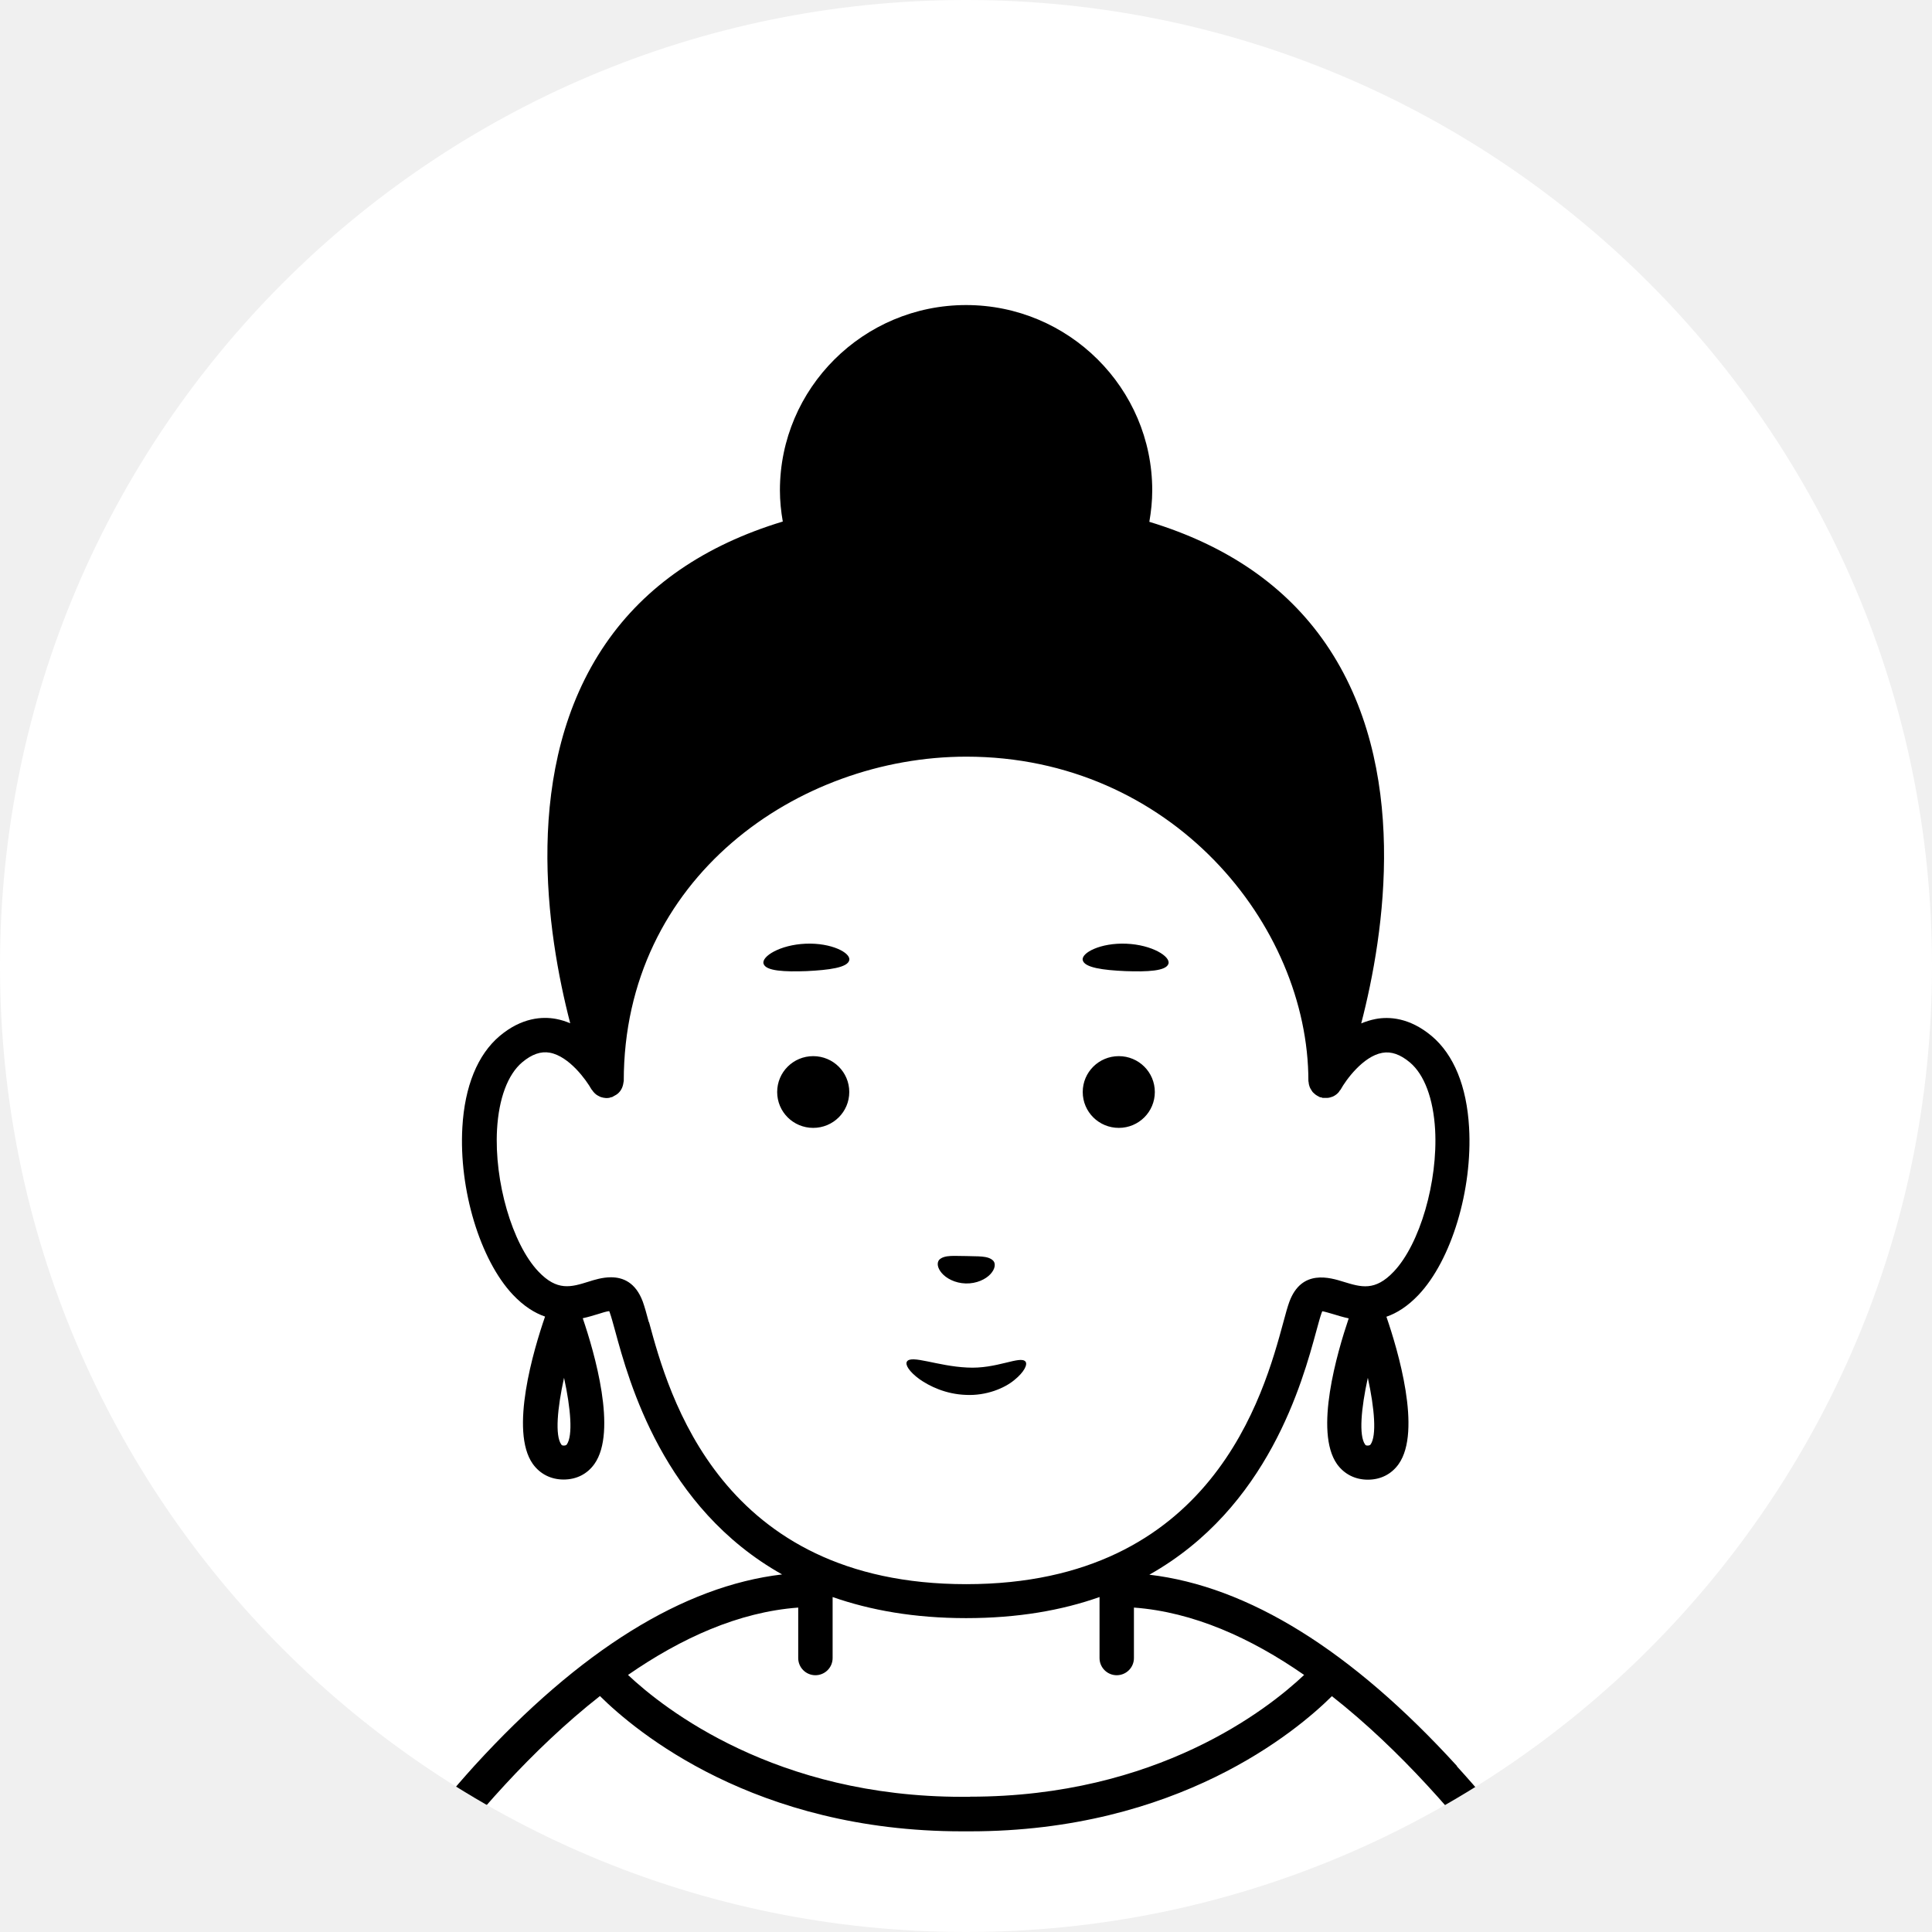
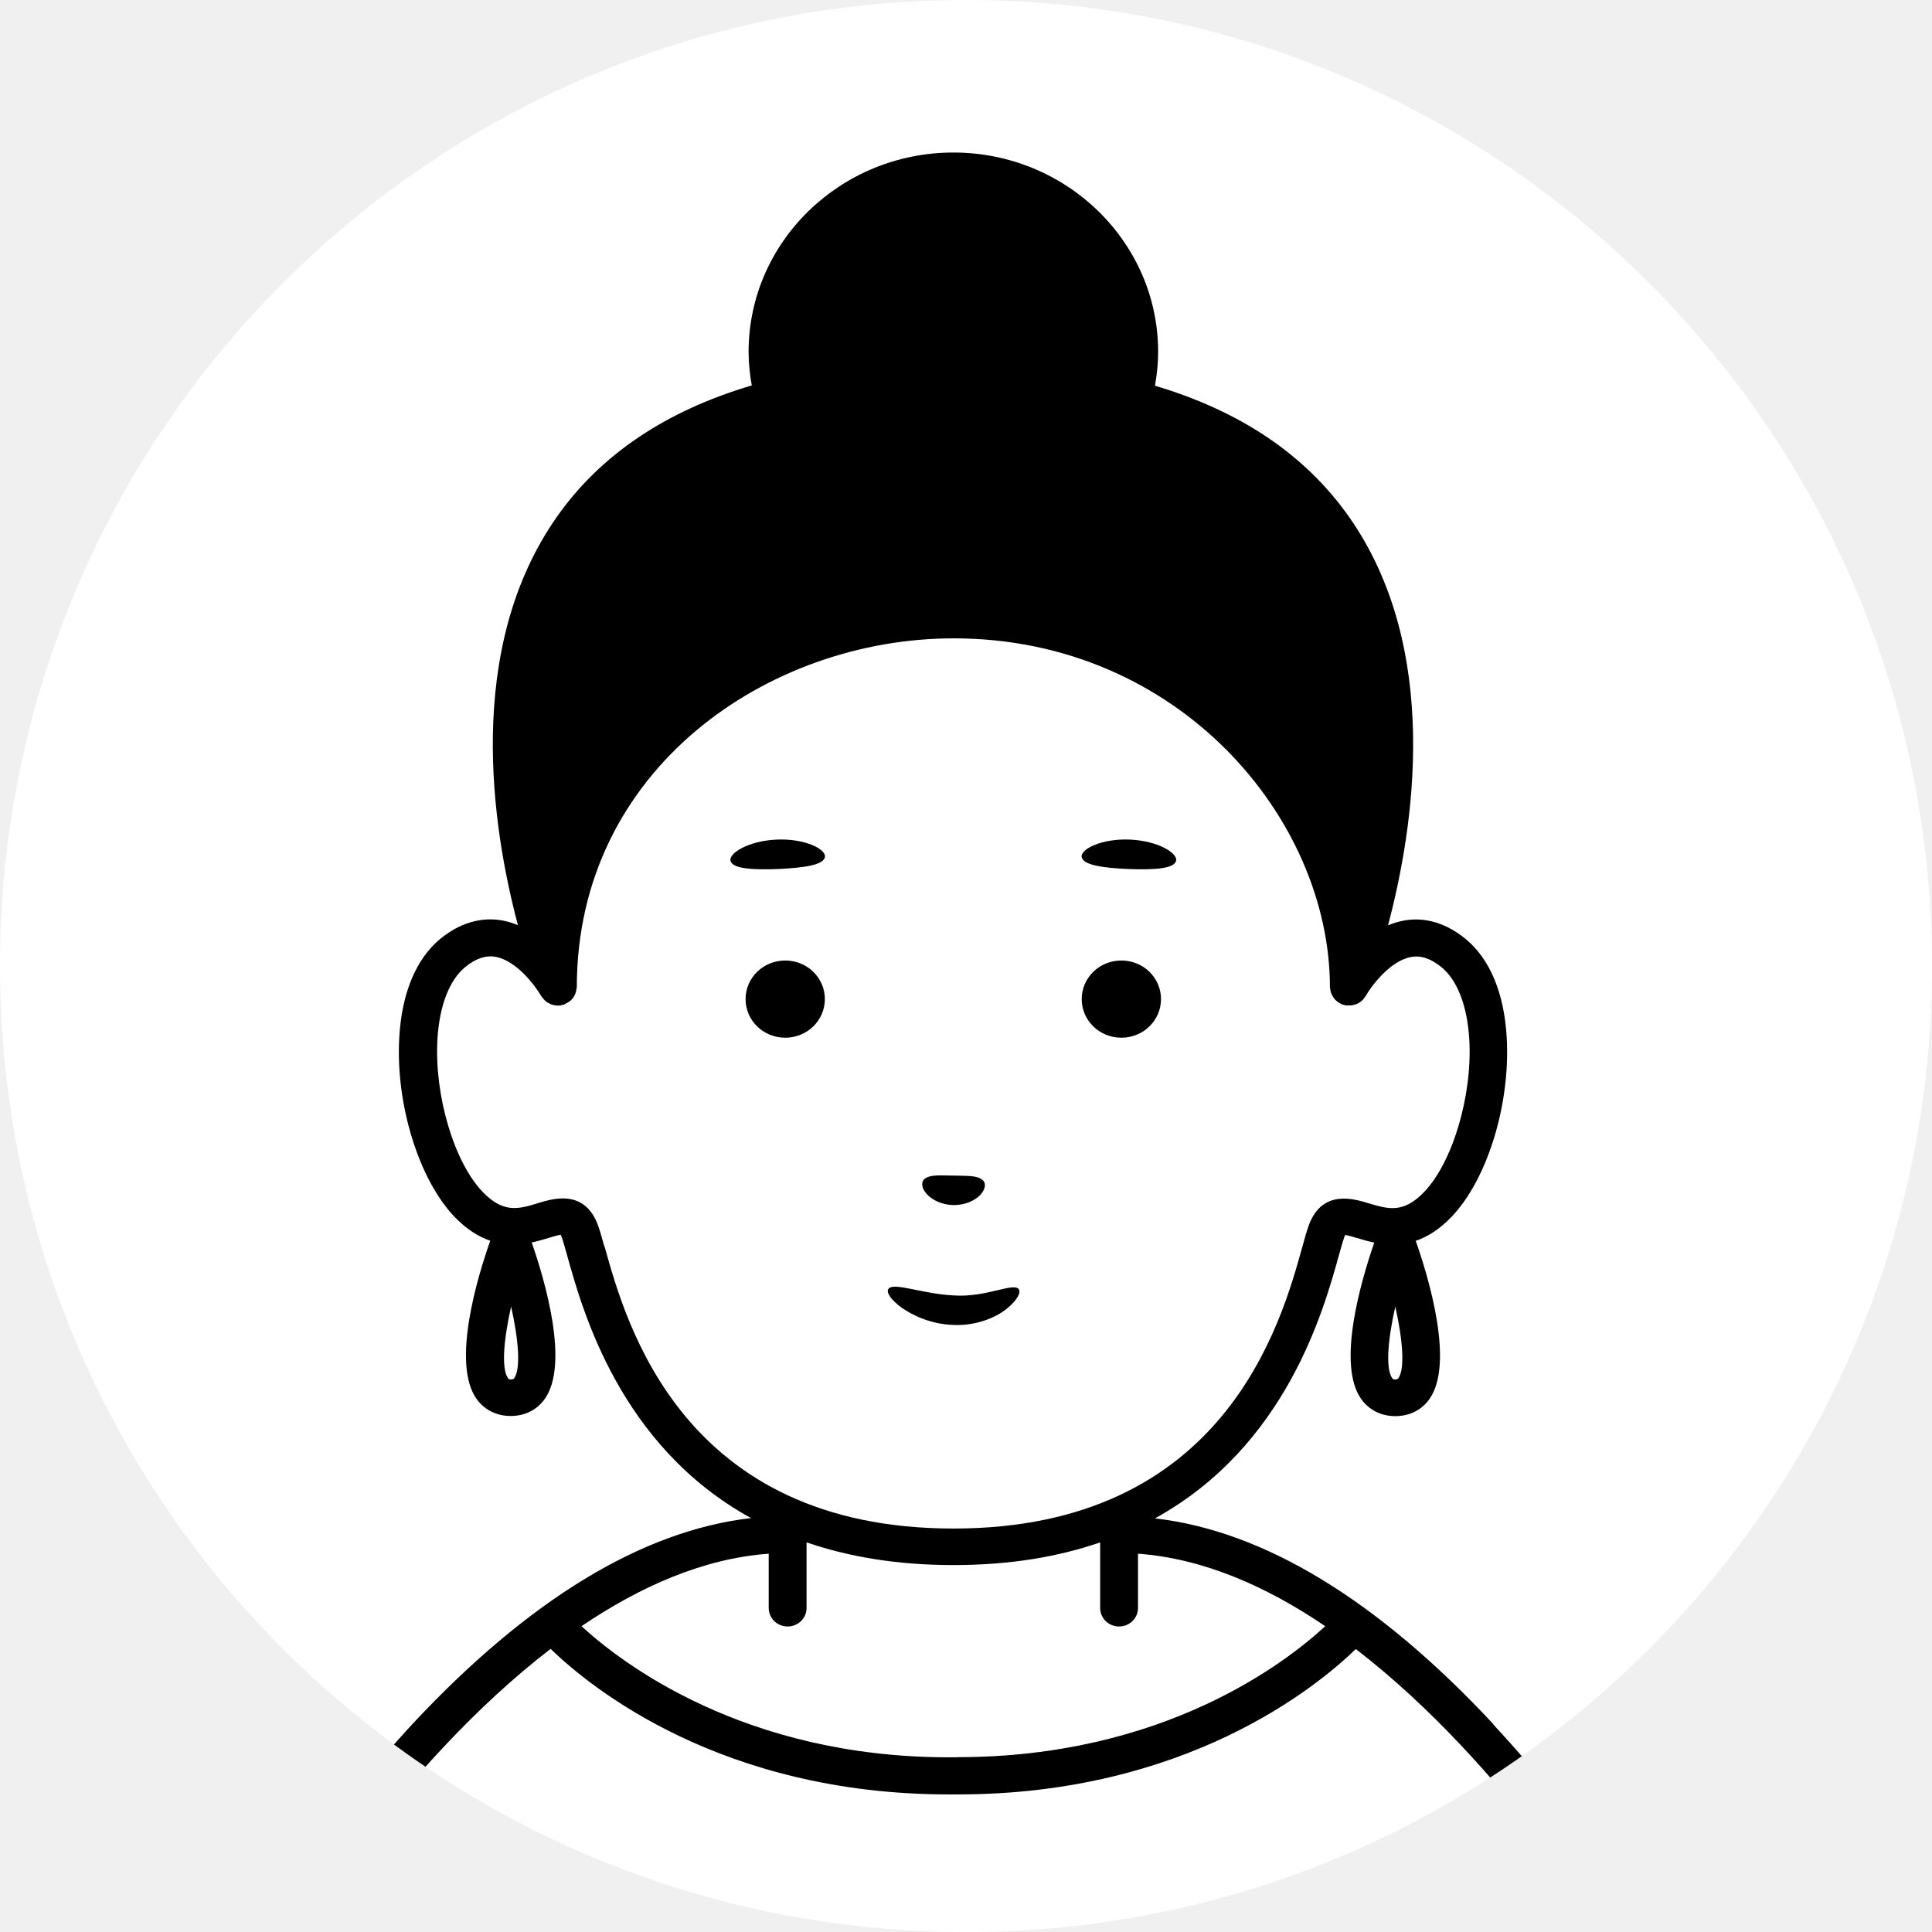
<svg xmlns="http://www.w3.org/2000/svg" width="76" height="76" viewBox="0 0 76 76" fill="none">
  <mask id="mask0_816_660" style="mask-type:alpha" maskUnits="userSpaceOnUse" x="0" y="0" width="76" height="76">
    <rect width="76" height="76" rx="38" fill="white" />
  </mask>
  <g mask="url(#mask0_816_660)">
    <rect x="-14" y="-16" width="124" height="138" fill="white" />
-     <path d="M57.314 69.47C53.168 64.924 49.103 62.403 45.212 61.945C49.894 59.311 51.236 54.361 51.783 52.351C51.864 52.055 51.934 51.797 51.983 51.662C51.994 51.624 52.01 51.603 52.015 51.581C52.124 51.597 52.308 51.657 52.443 51.694C52.622 51.748 52.827 51.813 53.055 51.861C52.6 53.208 51.691 56.311 52.594 57.593C52.876 57.986 53.304 58.207 53.807 58.207C54.31 58.207 54.738 57.991 55.019 57.593C55.939 56.294 54.987 53.1 54.538 51.797C54.944 51.657 55.371 51.392 55.804 50.935C57.098 49.566 57.931 46.798 57.79 44.352C57.698 42.731 57.19 41.492 56.324 40.759C55.452 40.027 54.64 39.984 54.11 40.086C53.915 40.124 53.726 40.183 53.547 40.258C54.467 36.714 55.479 30.164 52.151 25.321C50.592 23.053 48.265 21.454 45.212 20.527C45.282 20.123 45.326 19.714 45.326 19.288C45.326 15.27 42.04 12 38.003 12C33.965 12 30.68 15.27 30.68 19.288C30.68 19.708 30.723 20.118 30.793 20.516C27.73 21.443 25.392 23.043 23.828 25.316C20.499 30.158 21.511 36.709 22.431 40.253C22.253 40.178 22.069 40.118 21.868 40.081C21.343 39.984 20.526 40.021 19.655 40.754C18.789 41.486 18.28 42.731 18.188 44.347C18.047 46.792 18.886 49.561 20.174 50.929C20.607 51.387 21.035 51.651 21.441 51.791C20.991 53.095 20.039 56.289 20.959 57.587C21.241 57.98 21.668 58.201 22.171 58.201C22.675 58.201 23.102 57.986 23.384 57.587C24.288 56.311 23.384 53.203 22.924 51.856C23.151 51.807 23.357 51.743 23.535 51.689C23.671 51.646 23.855 51.587 23.963 51.576C23.974 51.597 23.985 51.619 23.995 51.657C24.044 51.791 24.114 52.05 24.196 52.346C24.742 54.355 26.085 59.306 30.766 61.934C26.88 62.392 22.816 64.913 18.664 69.459C15.303 73.176 13.176 76.823 13.089 76.979C12.905 77.302 13.014 77.712 13.338 77.9C13.447 77.96 13.56 77.992 13.674 77.992C13.907 77.992 14.134 77.873 14.258 77.658C14.313 77.561 18.199 70.957 23.6 66.718C25.002 68.107 29.684 72.04 37.846 72.04H38.154C46.311 72.04 50.992 68.113 52.394 66.723C57.796 70.968 61.682 77.566 61.736 77.663C61.92 77.986 62.337 78.094 62.662 77.911C62.986 77.728 63.095 77.313 62.911 76.99C62.824 76.834 60.691 73.192 57.314 69.486V69.47ZM53.915 56.822C53.915 56.822 53.888 56.865 53.807 56.865C53.726 56.865 53.72 56.849 53.699 56.822C53.45 56.472 53.542 55.406 53.807 54.199C54.072 55.411 54.159 56.477 53.915 56.822ZM22.296 56.822C22.296 56.822 22.269 56.865 22.188 56.865C22.107 56.865 22.101 56.849 22.079 56.822C21.83 56.472 21.922 55.406 22.188 54.199C22.453 55.411 22.54 56.477 22.296 56.822ZM25.522 52.007C25.43 51.662 25.354 51.392 25.284 51.199C25.002 50.444 24.504 50.245 24.033 50.245C23.698 50.245 23.373 50.347 23.151 50.418C22.464 50.633 21.917 50.8 21.175 50.014C20.147 48.925 19.438 46.474 19.552 44.433C19.622 43.21 19.974 42.268 20.542 41.788C20.921 41.47 21.278 41.346 21.63 41.411C22.393 41.551 23.07 42.499 23.265 42.849C23.276 42.865 23.286 42.876 23.297 42.887C23.324 42.93 23.351 42.962 23.389 43C23.411 43.016 23.427 43.038 23.449 43.054C23.492 43.086 23.535 43.108 23.579 43.129C23.6 43.14 23.616 43.151 23.638 43.156C23.703 43.178 23.768 43.189 23.833 43.194C23.838 43.194 23.844 43.194 23.855 43.194C23.898 43.194 23.936 43.194 23.979 43.183C23.995 43.183 24.012 43.167 24.033 43.162C24.049 43.162 24.071 43.162 24.087 43.151C24.109 43.146 24.125 43.129 24.142 43.119C24.179 43.102 24.212 43.081 24.25 43.059C24.282 43.038 24.309 43.016 24.336 42.989C24.363 42.962 24.39 42.93 24.412 42.898C24.434 42.865 24.45 42.833 24.466 42.801C24.483 42.763 24.493 42.731 24.504 42.693C24.515 42.655 24.52 42.618 24.526 42.58C24.526 42.558 24.537 42.542 24.537 42.526C24.537 34.538 31.389 29.765 38.014 29.765C46.062 29.765 51.469 36.364 51.469 42.526C51.469 42.548 51.48 42.564 51.48 42.585C51.48 42.623 51.49 42.661 51.501 42.699C51.512 42.736 51.523 42.774 51.544 42.812C51.561 42.844 51.577 42.871 51.599 42.903C51.62 42.941 51.647 42.973 51.68 43C51.702 43.022 51.729 43.043 51.756 43.065C51.794 43.092 51.831 43.113 51.875 43.135C51.891 43.14 51.907 43.156 51.923 43.162C51.94 43.167 51.956 43.162 51.972 43.167C51.994 43.172 52.01 43.183 52.032 43.189C52.059 43.189 52.08 43.189 52.107 43.189C52.14 43.189 52.178 43.189 52.21 43.189C52.254 43.189 52.297 43.178 52.335 43.167C52.367 43.156 52.4 43.146 52.432 43.135C52.47 43.119 52.502 43.097 52.535 43.076C52.568 43.054 52.594 43.032 52.622 43.005C52.654 42.979 52.676 42.946 52.697 42.909C52.714 42.887 52.73 42.876 52.741 42.855C52.935 42.499 53.617 41.551 54.375 41.416C54.727 41.352 55.084 41.476 55.463 41.794C56.031 42.273 56.383 43.216 56.454 44.438C56.567 46.48 55.858 48.931 54.83 50.019C54.088 50.805 53.542 50.633 52.854 50.423C52.319 50.256 51.204 49.911 50.722 51.204C50.651 51.398 50.576 51.667 50.484 52.012C49.721 54.829 47.691 62.317 38.008 62.317C28.325 62.317 26.296 54.829 25.532 52.012L25.522 52.007ZM38.154 70.682H37.846C30.517 70.682 26.128 67.229 24.704 65.888C26.788 64.444 29.056 63.41 31.4 63.238V65.225C31.4 65.597 31.703 65.899 32.076 65.899C32.45 65.899 32.753 65.597 32.753 65.225V62.823C34.23 63.34 35.962 63.653 38.003 63.653C40.043 63.653 41.775 63.346 43.253 62.823V65.225C43.253 65.597 43.556 65.899 43.929 65.899C44.303 65.899 44.606 65.597 44.606 65.225V63.238C46.944 63.41 49.217 64.439 51.301 65.888C49.883 67.229 45.515 70.677 38.16 70.677L38.154 70.682ZM33.408 37.77C33.348 38.066 32.601 38.158 31.735 38.201C30.869 38.233 30.122 38.201 30.036 37.91C29.949 37.63 30.674 37.166 31.692 37.123C32.709 37.08 33.472 37.484 33.408 37.77ZM42.592 37.77C42.528 37.484 43.291 37.08 44.308 37.123C45.326 37.166 46.051 37.63 45.964 37.91C45.878 38.201 45.131 38.233 44.265 38.201C43.399 38.163 42.657 38.066 42.592 37.77ZM33.408 42.957C33.408 43.738 32.774 44.368 31.989 44.368C31.205 44.368 30.572 43.738 30.572 42.957C30.572 42.176 31.205 41.546 31.989 41.546C32.774 41.546 33.408 42.176 33.408 42.957ZM42.592 42.957C42.592 42.176 43.226 41.546 44.011 41.546C44.795 41.546 45.428 42.176 45.428 42.957C45.428 43.738 44.795 44.368 44.011 44.368C43.226 44.368 42.592 43.738 42.592 42.957ZM37.045 50.078C36.866 49.868 36.85 49.669 36.947 49.556C37.158 49.346 37.602 49.416 38.019 49.41C38.43 49.432 38.88 49.378 39.08 49.604C39.172 49.717 39.145 49.922 38.961 50.121C38.777 50.321 38.419 50.498 37.992 50.488C37.564 50.477 37.218 50.283 37.045 50.078ZM38.003 54.872C37.202 54.845 36.558 54.528 36.163 54.248C35.767 53.957 35.6 53.687 35.675 53.563C35.838 53.283 36.877 53.741 38.041 53.795C39.199 53.865 40.141 53.31 40.341 53.563C40.428 53.676 40.292 53.973 39.897 54.291C39.513 54.608 38.804 54.91 37.997 54.872H38.003Z" fill="black" />
+     <path d="M58.746 67.824C54.185 62.933 49.714 60.221 45.433 59.729C50.583 56.895 52.06 51.57 52.661 49.408C52.75 49.09 52.828 48.811 52.881 48.667C52.893 48.626 52.911 48.603 52.917 48.58C53.036 48.597 53.238 48.661 53.387 48.701C53.584 48.759 53.81 48.829 54.06 48.881C53.56 50.33 52.56 53.667 53.554 55.047C53.864 55.47 54.334 55.707 54.888 55.707C55.441 55.707 55.912 55.475 56.221 55.047C57.233 53.65 56.185 50.214 55.691 48.811C56.138 48.661 56.608 48.377 57.084 47.884C58.507 46.412 59.424 43.434 59.27 40.803C59.168 39.059 58.609 37.726 57.656 36.938C56.697 36.15 55.804 36.104 55.221 36.214C55.007 36.254 54.798 36.318 54.602 36.399C55.614 32.586 56.727 25.54 53.066 20.33C51.351 17.891 48.791 16.17 45.433 15.173C45.511 14.738 45.558 14.298 45.558 13.84C45.558 9.517 41.944 6 37.503 6C33.062 6 29.448 9.517 29.448 13.84C29.448 14.292 29.495 14.733 29.573 15.162C26.203 16.158 23.631 17.879 21.91 20.325C18.249 25.534 19.362 32.58 20.374 36.393C20.178 36.312 19.976 36.248 19.755 36.208C19.178 36.104 18.279 36.144 17.32 36.932C16.367 37.72 15.808 39.059 15.707 40.797C15.552 43.428 16.475 46.407 17.892 47.879C18.368 48.371 18.838 48.655 19.285 48.806C18.791 50.208 17.743 53.644 18.755 55.041C19.064 55.464 19.535 55.701 20.089 55.701C20.642 55.701 21.113 55.47 21.422 55.041C22.416 53.667 21.422 50.324 20.916 48.875C21.166 48.823 21.392 48.754 21.589 48.696C21.738 48.649 21.94 48.585 22.059 48.574C22.071 48.597 22.083 48.62 22.095 48.661C22.148 48.806 22.226 49.084 22.315 49.403C22.917 51.564 24.393 56.889 29.543 59.717C25.268 60.21 20.797 62.922 16.231 67.812C12.533 71.811 10.194 75.734 10.098 75.902C9.896 76.249 10.015 76.69 10.372 76.893C10.491 76.956 10.616 76.991 10.741 76.991C10.997 76.991 11.247 76.864 11.384 76.632C11.444 76.528 15.719 69.423 21.66 64.863C23.202 66.358 28.352 70.588 37.33 70.588H37.67C46.642 70.588 51.792 66.364 53.334 64.869C59.275 69.435 63.55 76.533 63.61 76.638C63.812 76.985 64.27 77.101 64.628 76.904C64.985 76.707 65.104 76.261 64.902 75.913C64.806 75.745 62.461 71.828 58.746 67.841V67.824ZM55.007 54.218C55.007 54.218 54.977 54.264 54.888 54.264C54.798 54.264 54.792 54.247 54.769 54.218C54.495 53.841 54.596 52.694 54.888 51.396C55.179 52.7 55.275 53.847 55.007 54.218ZM20.226 54.218C20.226 54.218 20.196 54.264 20.106 54.264C20.017 54.264 20.011 54.247 19.987 54.218C19.713 53.841 19.815 52.694 20.106 51.396C20.398 52.7 20.493 53.847 20.226 54.218ZM23.774 49.037C23.673 48.667 23.589 48.377 23.512 48.168C23.202 47.357 22.655 47.143 22.137 47.143C21.767 47.143 21.41 47.253 21.166 47.328C20.41 47.56 19.809 47.739 18.993 46.893C17.862 45.723 17.082 43.086 17.207 40.89C17.284 39.575 17.671 38.561 18.297 38.045C18.713 37.703 19.106 37.57 19.493 37.639C20.333 37.79 21.077 38.81 21.291 39.186C21.303 39.204 21.315 39.215 21.327 39.227C21.357 39.273 21.387 39.308 21.428 39.349C21.452 39.366 21.47 39.389 21.494 39.407C21.541 39.441 21.589 39.465 21.637 39.488C21.66 39.499 21.678 39.511 21.702 39.517C21.773 39.54 21.845 39.551 21.916 39.557C21.922 39.557 21.928 39.557 21.94 39.557C21.988 39.557 22.029 39.557 22.077 39.546C22.095 39.546 22.113 39.528 22.137 39.523C22.154 39.523 22.178 39.523 22.196 39.511C22.22 39.505 22.238 39.488 22.256 39.476C22.297 39.459 22.333 39.436 22.375 39.412C22.41 39.389 22.44 39.366 22.47 39.337C22.5 39.308 22.53 39.273 22.553 39.239C22.577 39.204 22.595 39.169 22.613 39.134C22.631 39.094 22.643 39.059 22.655 39.018C22.666 38.978 22.672 38.937 22.678 38.897C22.678 38.873 22.69 38.856 22.69 38.839C22.69 30.245 30.228 25.111 37.515 25.111C46.368 25.111 52.316 32.209 52.316 38.839C52.316 38.862 52.328 38.879 52.328 38.903C52.328 38.943 52.34 38.984 52.351 39.024C52.363 39.065 52.375 39.105 52.399 39.146C52.417 39.181 52.435 39.21 52.459 39.244C52.482 39.285 52.512 39.32 52.548 39.349C52.572 39.372 52.601 39.395 52.631 39.418C52.673 39.447 52.715 39.47 52.762 39.493C52.78 39.499 52.798 39.517 52.816 39.523C52.834 39.528 52.852 39.523 52.869 39.528C52.893 39.534 52.911 39.546 52.935 39.551C52.965 39.551 52.988 39.551 53.018 39.551C53.054 39.551 53.096 39.551 53.131 39.551C53.179 39.551 53.227 39.54 53.268 39.528C53.304 39.517 53.34 39.505 53.375 39.493C53.417 39.476 53.453 39.453 53.489 39.43C53.524 39.407 53.554 39.383 53.584 39.354C53.62 39.325 53.643 39.291 53.667 39.25C53.685 39.227 53.703 39.215 53.715 39.192C53.929 38.81 54.679 37.79 55.513 37.645C55.9 37.575 56.293 37.709 56.709 38.051C57.335 38.566 57.721 39.58 57.799 40.896C57.924 43.092 57.144 45.729 56.013 46.899C55.197 47.745 54.596 47.56 53.84 47.334C53.25 47.154 52.024 46.783 51.494 48.174C51.417 48.383 51.333 48.672 51.232 49.043C50.393 52.074 48.16 60.129 37.509 60.129C26.858 60.129 24.625 52.074 23.786 49.043L23.774 49.037ZM37.67 69.128H37.33C29.269 69.128 24.441 65.413 22.875 63.97C25.167 62.417 27.662 61.305 30.239 61.119V63.258C30.239 63.657 30.573 63.982 30.984 63.982C31.395 63.982 31.728 63.657 31.728 63.258V60.673C33.353 61.23 35.258 61.566 37.503 61.566C39.748 61.566 41.653 61.235 43.278 60.673V63.258C43.278 63.657 43.611 63.982 44.022 63.982C44.433 63.982 44.766 63.657 44.766 63.258V61.119C47.338 61.305 49.839 62.412 52.131 63.97C50.571 65.413 45.767 69.122 37.676 69.122L37.67 69.128ZM32.448 33.722C32.383 34.041 31.561 34.139 30.609 34.185C29.656 34.22 28.834 34.185 28.739 33.873C28.644 33.571 29.442 33.073 30.561 33.027C31.68 32.98 32.52 33.415 32.448 33.722ZM42.552 33.722C42.48 33.415 43.32 32.98 44.439 33.027C45.558 33.073 46.356 33.571 46.261 33.873C46.166 34.185 45.344 34.22 44.391 34.185C43.439 34.145 42.623 34.041 42.552 33.722ZM32.448 39.302C32.448 40.142 31.752 40.821 30.889 40.821C30.025 40.821 29.329 40.142 29.329 39.302C29.329 38.462 30.025 37.784 30.889 37.784C31.752 37.784 32.448 38.462 32.448 39.302ZM42.552 39.302C42.552 38.462 43.248 37.784 44.111 37.784C44.975 37.784 45.671 38.462 45.671 39.302C45.671 40.142 44.975 40.821 44.111 40.821C43.248 40.821 42.552 40.142 42.552 39.302ZM36.449 46.963C36.253 46.737 36.235 46.523 36.342 46.401C36.574 46.175 37.062 46.25 37.521 46.244C37.973 46.267 38.468 46.21 38.688 46.453C38.789 46.575 38.759 46.795 38.557 47.009C38.354 47.224 37.961 47.415 37.491 47.403C37.021 47.392 36.64 47.183 36.449 46.963ZM37.503 52.12C36.622 52.091 35.913 51.749 35.479 51.448C35.044 51.135 34.86 50.845 34.943 50.712C35.121 50.411 36.265 50.903 37.545 50.961C38.819 51.037 39.855 50.44 40.075 50.712C40.17 50.834 40.021 51.153 39.587 51.494C39.164 51.836 38.384 52.161 37.497 52.12H37.503Z" fill="black" />
  </g>
</svg>
